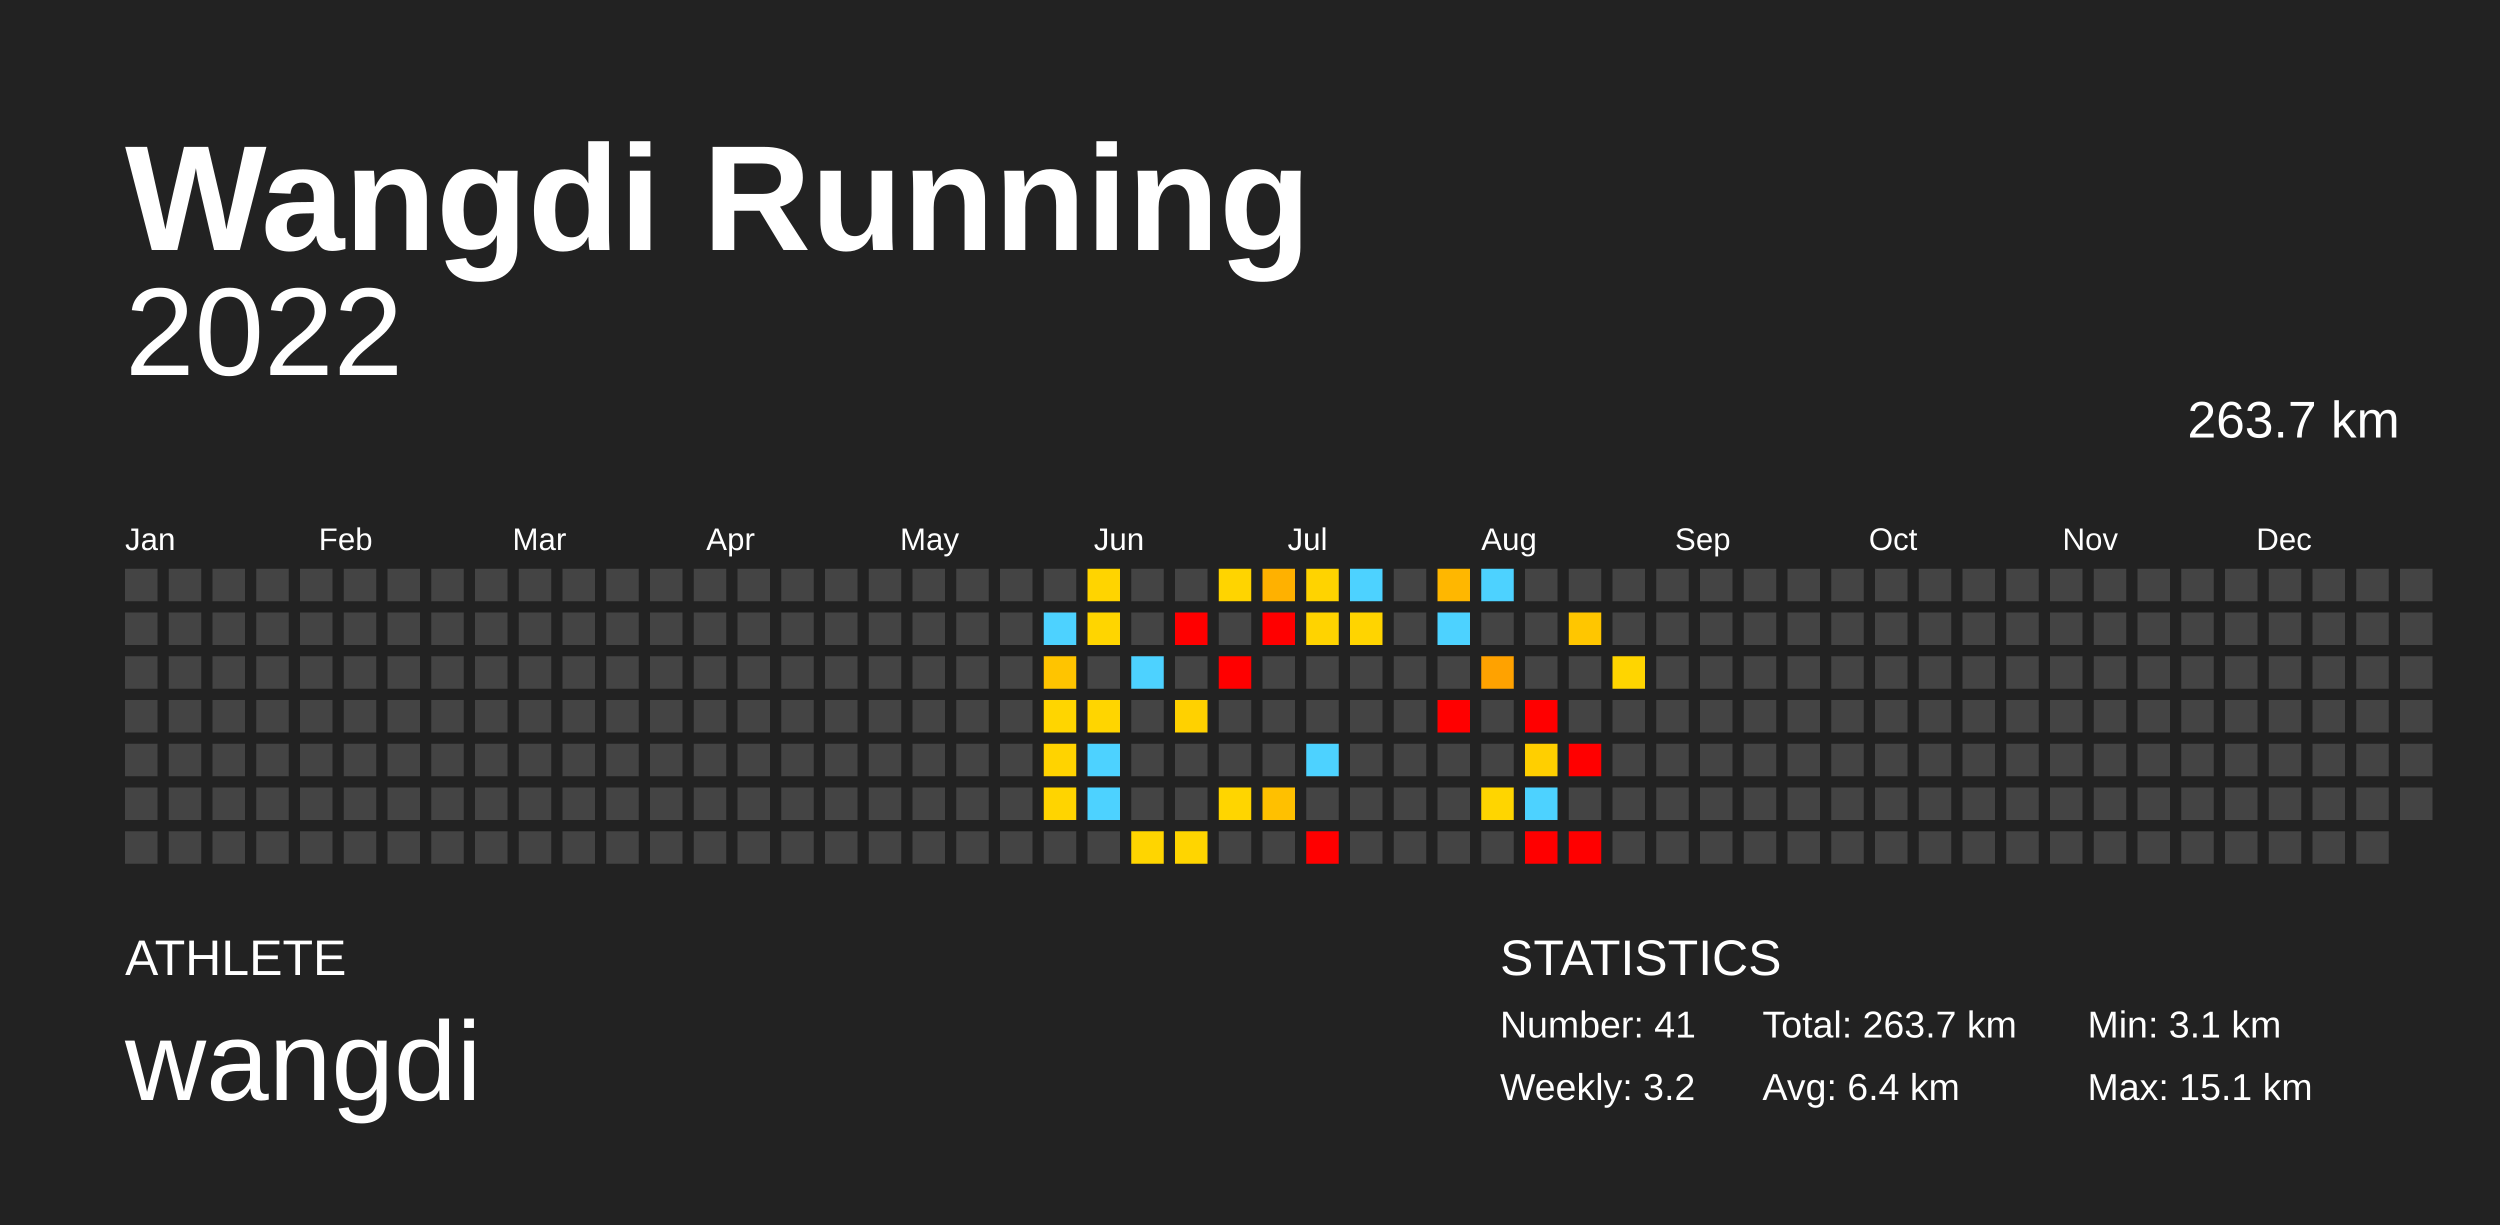
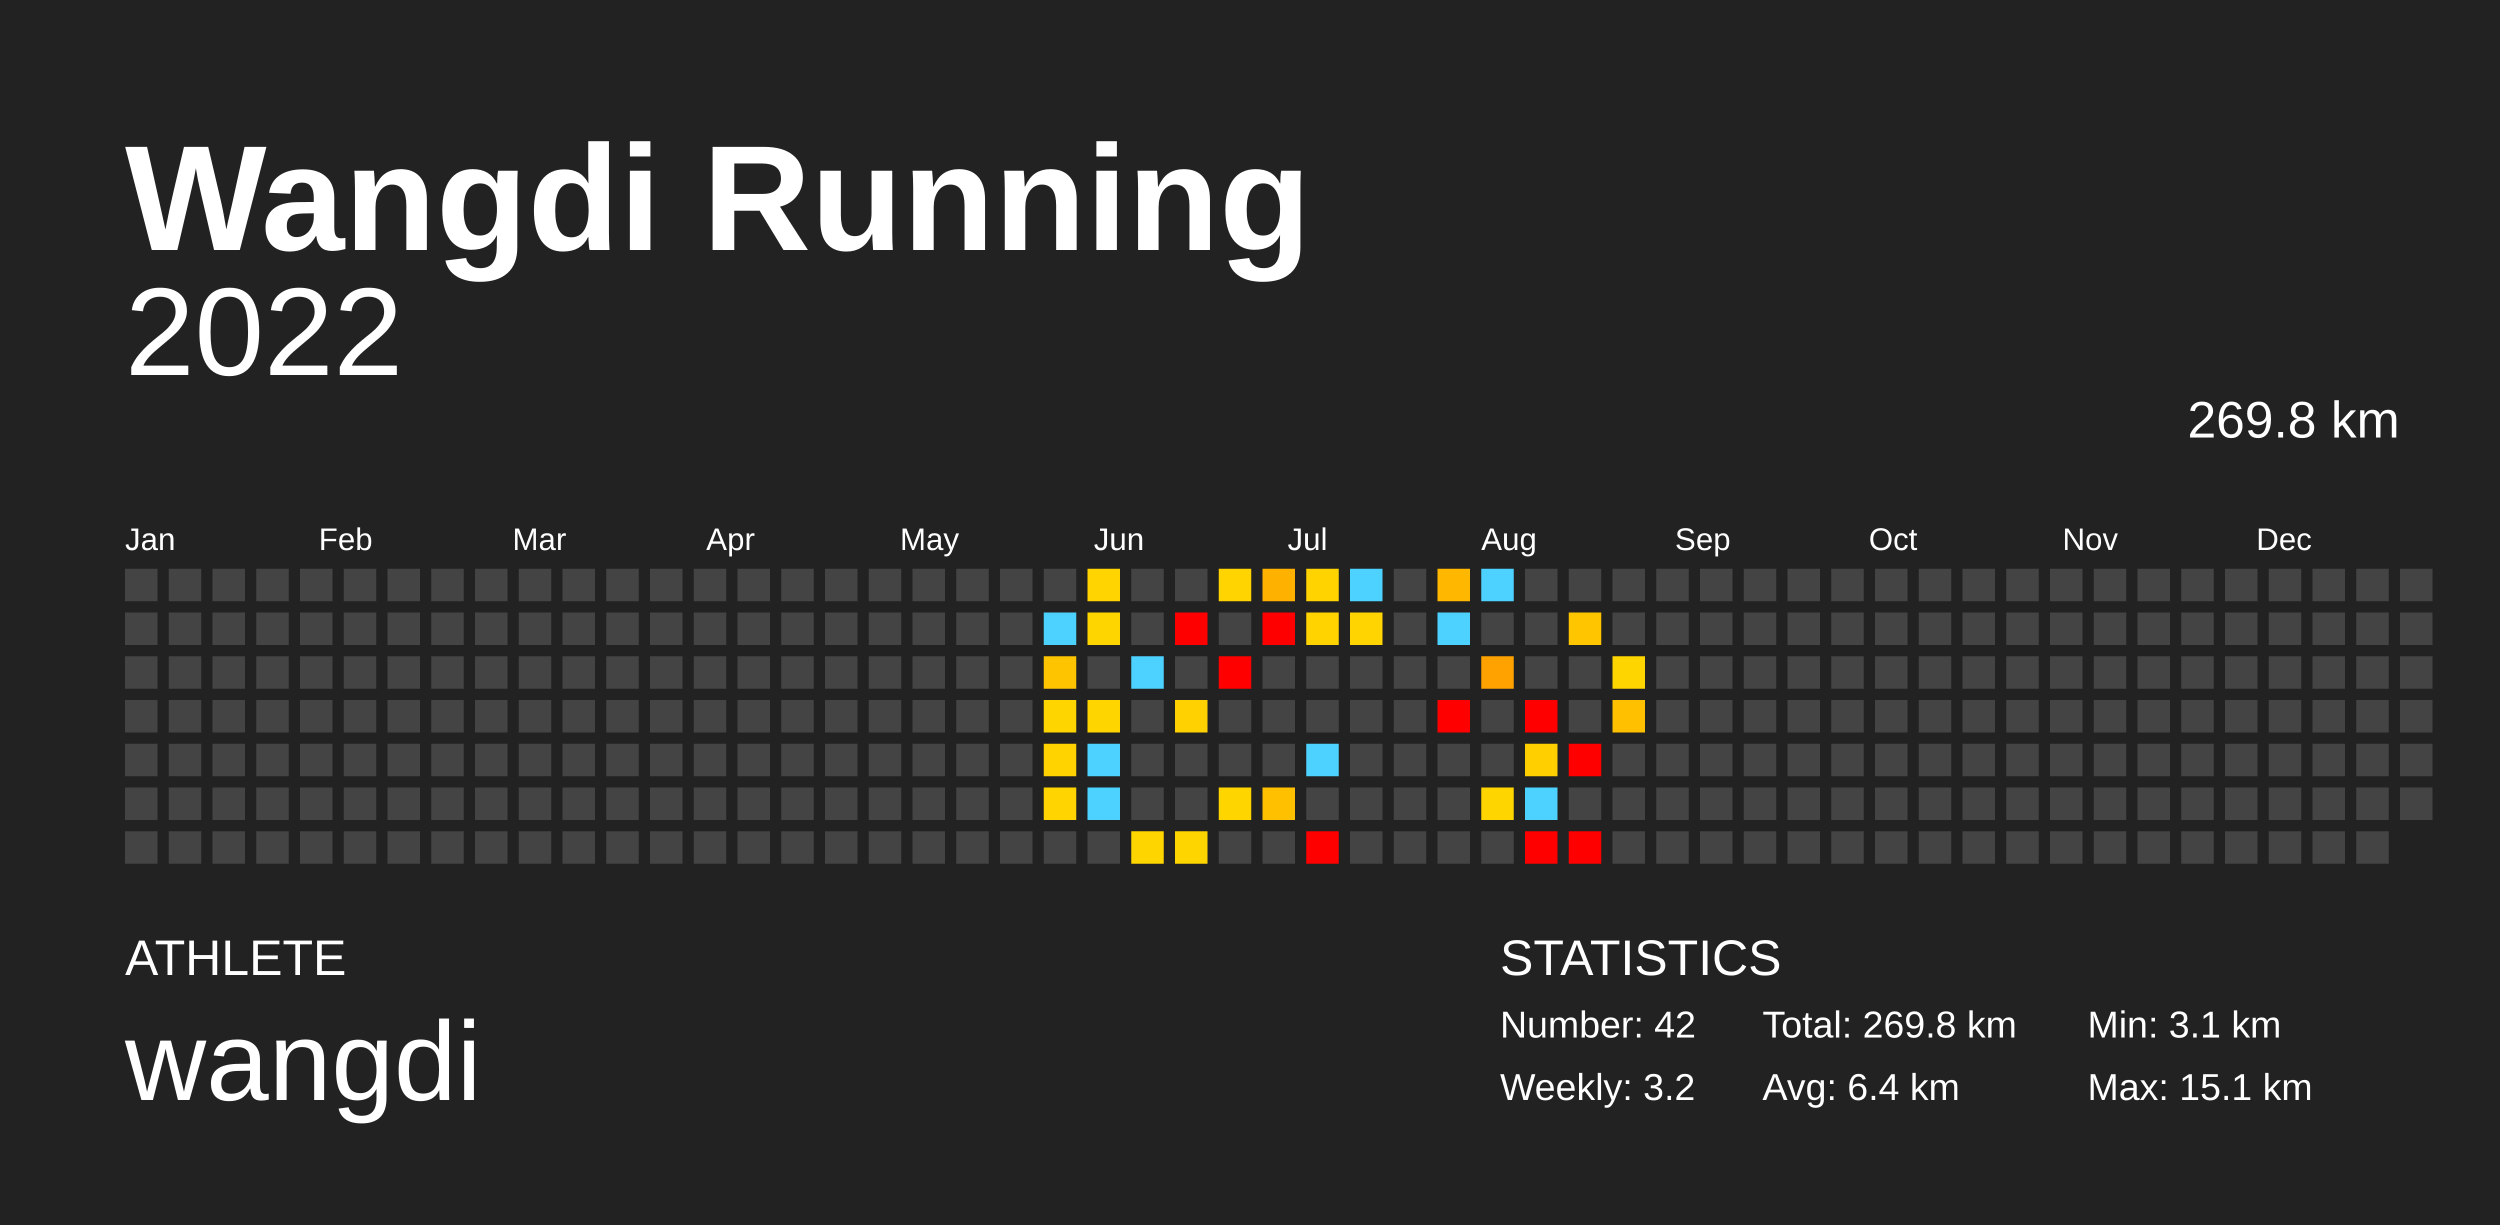
<svg xmlns="http://www.w3.org/2000/svg" baseProfile="full" height="98mm" version="1.1" viewBox="0,0,200,98" width="200mm">
  <defs />
  <rect fill="#222222" height="98" width="200" x="0" y="0" />
  <text fill="#FFFFFF" style="font-size:12px; font-family:Arial; font-weight:bold;" x="10" y="20">Wangdi Running</text>
  <text fill="#FFFFFF" style="font-size:4px; font-family:Arial" x="10" y="78">ATHLETE</text>
  <text fill="#FFFFFF" style="font-size:9px; font-family:Arial" x="10" y="88">wangdi</text>
  <text fill="#FFFFFF" style="font-size:4px; font-family:Arial" x="120" y="78">STATISTICS</text>
-   <text fill="#FFFFFF" style="font-size:3px; font-family:Arial" x="120" y="83">Number: 41</text>
+   <text fill="#FFFFFF" style="font-size:3px; font-family:Arial" x="120" y="83">Number: 42</text>
  <text fill="#FFFFFF" style="font-size:3px; font-family:Arial" x="120" y="88">Weekly: 3.2</text>
-   <text fill="#FFFFFF" style="font-size:3px; font-family:Arial" x="141" y="83">Total: 263.7 km</text>
+   <text fill="#FFFFFF" style="font-size:3px; font-family:Arial" x="141" y="83">Total: 269.8 km</text>
  <text fill="#FFFFFF" style="font-size:3px; font-family:Arial" x="141" y="88">Avg: 6.4 km</text>
  <text fill="#FFFFFF" style="font-size:3px; font-family:Arial" x="167" y="83">Min: 3.1 km</text>
  <text fill="#FFFFFF" style="font-size:3px; font-family:Arial" x="167" y="88">Max: 15.1 km</text>
  <text alignment-baseline="hanging" fill="#FFFFFF" style="font-size:10.0px; font-family:Arial;" x="10" y="30">2022</text>
-   <text alignment-baseline="hanging" fill="#FFFFFF" style="font-size:4.125px; font-family:Arial;" x="175" y="35">263.7 km</text>
+   <text alignment-baseline="hanging" fill="#FFFFFF" style="font-size:4.125px; font-family:Arial;" x="175" y="35">269.8 km</text>
  <text fill="#FFFFFF" style="font-size:2.5px; font-family:Arial" x="10.0" y="44">Jan</text>
  <text fill="#FFFFFF" style="font-size:2.5px; font-family:Arial" x="25.5" y="44">Feb</text>
  <text fill="#FFFFFF" style="font-size:2.5px; font-family:Arial" x="41.0" y="44">Mar</text>
  <text fill="#FFFFFF" style="font-size:2.5px; font-family:Arial" x="56.5" y="44">Apr</text>
  <text fill="#FFFFFF" style="font-size:2.5px; font-family:Arial" x="72.0" y="44">May</text>
  <text fill="#FFFFFF" style="font-size:2.5px; font-family:Arial" x="87.5" y="44">Jun</text>
  <text fill="#FFFFFF" style="font-size:2.5px; font-family:Arial" x="103.0" y="44">Jul</text>
  <text fill="#FFFFFF" style="font-size:2.5px; font-family:Arial" x="118.5" y="44">Aug</text>
  <text fill="#FFFFFF" style="font-size:2.5px; font-family:Arial" x="134.0" y="44">Sep</text>
  <text fill="#FFFFFF" style="font-size:2.5px; font-family:Arial" x="149.5" y="44">Oct</text>
  <text fill="#FFFFFF" style="font-size:2.5px; font-family:Arial" x="165.0" y="44">Nov</text>
  <text fill="#FFFFFF" style="font-size:2.5px; font-family:Arial" x="180.5" y="44">Dec</text>
  <rect fill="#444444" height="2.6" width="2.6" x="10.0" y="45.5" />
  <rect fill="#444444" height="2.6" width="2.6" x="10.0" y="49.0" />
  <rect fill="#444444" height="2.6" width="2.6" x="10.0" y="52.5" />
  <rect fill="#444444" height="2.6" width="2.6" x="10.0" y="56.0" />
  <rect fill="#444444" height="2.6" width="2.6" x="10.0" y="59.5" />
  <rect fill="#444444" height="2.6" width="2.6" x="10.0" y="63.0" />
  <rect fill="#444444" height="2.6" width="2.6" x="10.0" y="66.5" />
  <rect fill="#444444" height="2.6" width="2.6" x="13.5" y="45.5" />
  <rect fill="#444444" height="2.6" width="2.6" x="13.5" y="49.0" />
  <rect fill="#444444" height="2.6" width="2.6" x="13.5" y="52.5" />
  <rect fill="#444444" height="2.6" width="2.6" x="13.5" y="56.0" />
  <rect fill="#444444" height="2.6" width="2.6" x="13.5" y="59.5" />
  <rect fill="#444444" height="2.6" width="2.6" x="13.5" y="63.0" />
  <rect fill="#444444" height="2.6" width="2.6" x="13.5" y="66.5" />
  <rect fill="#444444" height="2.6" width="2.6" x="17.0" y="45.5" />
  <rect fill="#444444" height="2.6" width="2.6" x="17.0" y="49.0" />
  <rect fill="#444444" height="2.6" width="2.6" x="17.0" y="52.5" />
  <rect fill="#444444" height="2.6" width="2.6" x="17.0" y="56.0" />
  <rect fill="#444444" height="2.6" width="2.6" x="17.0" y="59.5" />
  <rect fill="#444444" height="2.6" width="2.6" x="17.0" y="63.0" />
  <rect fill="#444444" height="2.6" width="2.6" x="17.0" y="66.5" />
  <rect fill="#444444" height="2.6" width="2.6" x="20.5" y="45.5" />
  <rect fill="#444444" height="2.6" width="2.6" x="20.5" y="49.0" />
  <rect fill="#444444" height="2.6" width="2.6" x="20.5" y="52.5" />
  <rect fill="#444444" height="2.6" width="2.6" x="20.5" y="56.0" />
  <rect fill="#444444" height="2.6" width="2.6" x="20.5" y="59.5" />
  <rect fill="#444444" height="2.6" width="2.6" x="20.5" y="63.0" />
  <rect fill="#444444" height="2.6" width="2.6" x="20.5" y="66.5" />
  <rect fill="#444444" height="2.6" width="2.6" x="24.0" y="45.5" />
  <rect fill="#444444" height="2.6" width="2.6" x="24.0" y="49.0" />
  <rect fill="#444444" height="2.6" width="2.6" x="24.0" y="52.5" />
  <rect fill="#444444" height="2.6" width="2.6" x="24.0" y="56.0" />
  <rect fill="#444444" height="2.6" width="2.6" x="24.0" y="59.5" />
  <rect fill="#444444" height="2.6" width="2.6" x="24.0" y="63.0" />
  <rect fill="#444444" height="2.6" width="2.6" x="24.0" y="66.5" />
  <rect fill="#444444" height="2.6" width="2.6" x="27.5" y="45.5" />
  <rect fill="#444444" height="2.6" width="2.6" x="27.5" y="49.0" />
  <rect fill="#444444" height="2.6" width="2.6" x="27.5" y="52.5" />
  <rect fill="#444444" height="2.6" width="2.6" x="27.5" y="56.0" />
  <rect fill="#444444" height="2.6" width="2.6" x="27.5" y="59.5" />
  <rect fill="#444444" height="2.6" width="2.6" x="27.5" y="63.0" />
  <rect fill="#444444" height="2.6" width="2.6" x="27.5" y="66.5" />
  <rect fill="#444444" height="2.6" width="2.6" x="31.0" y="45.5" />
  <rect fill="#444444" height="2.6" width="2.6" x="31.0" y="49.0" />
  <rect fill="#444444" height="2.6" width="2.6" x="31.0" y="52.5" />
  <rect fill="#444444" height="2.6" width="2.6" x="31.0" y="56.0" />
  <rect fill="#444444" height="2.6" width="2.6" x="31.0" y="59.5" />
  <rect fill="#444444" height="2.6" width="2.6" x="31.0" y="63.0" />
  <rect fill="#444444" height="2.6" width="2.6" x="31.0" y="66.5" />
  <rect fill="#444444" height="2.6" width="2.6" x="34.5" y="45.5" />
  <rect fill="#444444" height="2.6" width="2.6" x="34.5" y="49.0" />
  <rect fill="#444444" height="2.6" width="2.6" x="34.5" y="52.5" />
  <rect fill="#444444" height="2.6" width="2.6" x="34.5" y="56.0" />
  <rect fill="#444444" height="2.6" width="2.6" x="34.5" y="59.5" />
  <rect fill="#444444" height="2.6" width="2.6" x="34.5" y="63.0" />
  <rect fill="#444444" height="2.6" width="2.6" x="34.5" y="66.5" />
  <rect fill="#444444" height="2.6" width="2.6" x="38.0" y="45.5" />
  <rect fill="#444444" height="2.6" width="2.6" x="38.0" y="49.0" />
  <rect fill="#444444" height="2.6" width="2.6" x="38.0" y="52.5" />
  <rect fill="#444444" height="2.6" width="2.6" x="38.0" y="56.0" />
  <rect fill="#444444" height="2.6" width="2.6" x="38.0" y="59.5" />
  <rect fill="#444444" height="2.6" width="2.6" x="38.0" y="63.0" />
  <rect fill="#444444" height="2.6" width="2.6" x="38.0" y="66.5" />
  <rect fill="#444444" height="2.6" width="2.6" x="41.5" y="45.5" />
  <rect fill="#444444" height="2.6" width="2.6" x="41.5" y="49.0" />
  <rect fill="#444444" height="2.6" width="2.6" x="41.5" y="52.5" />
  <rect fill="#444444" height="2.6" width="2.6" x="41.5" y="56.0" />
  <rect fill="#444444" height="2.6" width="2.6" x="41.5" y="59.5" />
  <rect fill="#444444" height="2.6" width="2.6" x="41.5" y="63.0" />
  <rect fill="#444444" height="2.6" width="2.6" x="41.5" y="66.5" />
  <rect fill="#444444" height="2.6" width="2.6" x="45.0" y="45.5" />
  <rect fill="#444444" height="2.6" width="2.6" x="45.0" y="49.0" />
  <rect fill="#444444" height="2.6" width="2.6" x="45.0" y="52.5" />
  <rect fill="#444444" height="2.6" width="2.6" x="45.0" y="56.0" />
  <rect fill="#444444" height="2.6" width="2.6" x="45.0" y="59.5" />
  <rect fill="#444444" height="2.6" width="2.6" x="45.0" y="63.0" />
  <rect fill="#444444" height="2.6" width="2.6" x="45.0" y="66.5" />
  <rect fill="#444444" height="2.6" width="2.6" x="48.5" y="45.5" />
  <rect fill="#444444" height="2.6" width="2.6" x="48.5" y="49.0" />
  <rect fill="#444444" height="2.6" width="2.6" x="48.5" y="52.5" />
  <rect fill="#444444" height="2.6" width="2.6" x="48.5" y="56.0" />
  <rect fill="#444444" height="2.6" width="2.6" x="48.5" y="59.5" />
  <rect fill="#444444" height="2.6" width="2.6" x="48.5" y="63.0" />
  <rect fill="#444444" height="2.6" width="2.6" x="48.5" y="66.5" />
  <rect fill="#444444" height="2.6" width="2.6" x="52.0" y="45.5" />
  <rect fill="#444444" height="2.6" width="2.6" x="52.0" y="49.0" />
  <rect fill="#444444" height="2.6" width="2.6" x="52.0" y="52.5" />
  <rect fill="#444444" height="2.6" width="2.6" x="52.0" y="56.0" />
  <rect fill="#444444" height="2.6" width="2.6" x="52.0" y="59.5" />
  <rect fill="#444444" height="2.6" width="2.6" x="52.0" y="63.0" />
  <rect fill="#444444" height="2.6" width="2.6" x="52.0" y="66.5" />
  <rect fill="#444444" height="2.6" width="2.6" x="55.5" y="45.5" />
  <rect fill="#444444" height="2.6" width="2.6" x="55.5" y="49.0" />
  <rect fill="#444444" height="2.6" width="2.6" x="55.5" y="52.5" />
  <rect fill="#444444" height="2.6" width="2.6" x="55.5" y="56.0" />
  <rect fill="#444444" height="2.6" width="2.6" x="55.5" y="59.5" />
  <rect fill="#444444" height="2.6" width="2.6" x="55.5" y="63.0" />
  <rect fill="#444444" height="2.6" width="2.6" x="55.5" y="66.5" />
  <rect fill="#444444" height="2.6" width="2.6" x="59.0" y="45.5" />
  <rect fill="#444444" height="2.6" width="2.6" x="59.0" y="49.0" />
  <rect fill="#444444" height="2.6" width="2.6" x="59.0" y="52.5" />
  <rect fill="#444444" height="2.6" width="2.6" x="59.0" y="56.0" />
  <rect fill="#444444" height="2.6" width="2.6" x="59.0" y="59.5" />
  <rect fill="#444444" height="2.6" width="2.6" x="59.0" y="63.0" />
  <rect fill="#444444" height="2.6" width="2.6" x="59.0" y="66.5" />
  <rect fill="#444444" height="2.6" width="2.6" x="62.5" y="45.5" />
  <rect fill="#444444" height="2.6" width="2.6" x="62.5" y="49.0" />
  <rect fill="#444444" height="2.6" width="2.6" x="62.5" y="52.5" />
  <rect fill="#444444" height="2.6" width="2.6" x="62.5" y="56.0" />
  <rect fill="#444444" height="2.6" width="2.6" x="62.5" y="59.5" />
  <rect fill="#444444" height="2.6" width="2.6" x="62.5" y="63.0" />
  <rect fill="#444444" height="2.6" width="2.6" x="62.5" y="66.5" />
  <rect fill="#444444" height="2.6" width="2.6" x="66.0" y="45.5" />
  <rect fill="#444444" height="2.6" width="2.6" x="66.0" y="49.0" />
  <rect fill="#444444" height="2.6" width="2.6" x="66.0" y="52.5" />
  <rect fill="#444444" height="2.6" width="2.6" x="66.0" y="56.0" />
  <rect fill="#444444" height="2.6" width="2.6" x="66.0" y="59.5" />
  <rect fill="#444444" height="2.6" width="2.6" x="66.0" y="63.0" />
  <rect fill="#444444" height="2.6" width="2.6" x="66.0" y="66.5" />
  <rect fill="#444444" height="2.6" width="2.6" x="69.5" y="45.5" />
  <rect fill="#444444" height="2.6" width="2.6" x="69.5" y="49.0" />
  <rect fill="#444444" height="2.6" width="2.6" x="69.5" y="52.5" />
  <rect fill="#444444" height="2.6" width="2.6" x="69.5" y="56.0" />
  <rect fill="#444444" height="2.6" width="2.6" x="69.5" y="59.5" />
  <rect fill="#444444" height="2.6" width="2.6" x="69.5" y="63.0" />
  <rect fill="#444444" height="2.6" width="2.6" x="69.5" y="66.5" />
  <rect fill="#444444" height="2.6" width="2.6" x="73.0" y="45.5" />
  <rect fill="#444444" height="2.6" width="2.6" x="73.0" y="49.0" />
  <rect fill="#444444" height="2.6" width="2.6" x="73.0" y="52.5" />
  <rect fill="#444444" height="2.6" width="2.6" x="73.0" y="56.0" />
  <rect fill="#444444" height="2.6" width="2.6" x="73.0" y="59.5" />
  <rect fill="#444444" height="2.6" width="2.6" x="73.0" y="63.0" />
  <rect fill="#444444" height="2.6" width="2.6" x="73.0" y="66.5" />
  <rect fill="#444444" height="2.6" width="2.6" x="76.5" y="45.5" />
  <rect fill="#444444" height="2.6" width="2.6" x="76.5" y="49.0" />
  <rect fill="#444444" height="2.6" width="2.6" x="76.5" y="52.5" />
  <rect fill="#444444" height="2.6" width="2.6" x="76.5" y="56.0" />
  <rect fill="#444444" height="2.6" width="2.6" x="76.5" y="59.5" />
  <rect fill="#444444" height="2.6" width="2.6" x="76.5" y="63.0" />
  <rect fill="#444444" height="2.6" width="2.6" x="76.5" y="66.5" />
  <rect fill="#444444" height="2.6" width="2.6" x="80.0" y="45.5" />
  <rect fill="#444444" height="2.6" width="2.6" x="80.0" y="49.0" />
  <rect fill="#444444" height="2.6" width="2.6" x="80.0" y="52.5" />
  <rect fill="#444444" height="2.6" width="2.6" x="80.0" y="56.0" />
  <rect fill="#444444" height="2.6" width="2.6" x="80.0" y="59.5" />
  <rect fill="#444444" height="2.6" width="2.6" x="80.0" y="63.0" />
  <rect fill="#444444" height="2.6" width="2.6" x="80.0" y="66.5" />
  <rect fill="#444444" height="2.6" width="2.6" x="83.5" y="45.5" />
  <rect fill="#4dd2ff" height="2.6" width="2.6" x="83.5" y="49.0" />
  <rect fill="#ffc400" height="2.6" width="2.6" x="83.5" y="52.5" />
  <rect fill="#ffd500" height="2.6" width="2.6" x="83.5" y="56.0" />
  <rect fill="#ffd300" height="2.6" width="2.6" x="83.5" y="59.5" />
  <rect fill="#ffd400" height="2.6" width="2.6" x="83.5" y="63.0" />
  <rect fill="#444444" height="2.6" width="2.6" x="83.5" y="66.5" />
  <rect fill="#ffd400" height="2.6" width="2.6" x="87.0" y="45.5" />
  <rect fill="#ffd500" height="2.6" width="2.6" x="87.0" y="49.0" />
  <rect fill="#444444" height="2.6" width="2.6" x="87.0" y="52.5" />
  <rect fill="#ffd500" height="2.6" width="2.6" x="87.0" y="56.0" />
  <rect fill="#4dd2ff" height="2.6" width="2.6" x="87.0" y="59.5" />
  <rect fill="#4dd2ff" height="2.6" width="2.6" x="87.0" y="63.0" />
  <rect fill="#444444" height="2.6" width="2.6" x="87.0" y="66.5" />
  <rect fill="#444444" height="2.6" width="2.6" x="90.5" y="45.5" />
  <rect fill="#444444" height="2.6" width="2.6" x="90.5" y="49.0" />
  <rect fill="#4dd2ff" height="2.6" width="2.6" x="90.5" y="52.5" />
  <rect fill="#444444" height="2.6" width="2.6" x="90.5" y="56.0" />
  <rect fill="#444444" height="2.6" width="2.6" x="90.5" y="59.5" />
  <rect fill="#444444" height="2.6" width="2.6" x="90.5" y="63.0" />
  <rect fill="#ffd500" height="2.6" width="2.6" x="90.5" y="66.5" />
  <rect fill="#444444" height="2.6" width="2.6" x="94.0" y="45.5" />
  <rect fill="red" height="2.6" width="2.6" x="94.0" y="49.0" />
  <rect fill="#444444" height="2.6" width="2.6" x="94.0" y="52.5" />
  <rect fill="#ffd100" height="2.6" width="2.6" x="94.0" y="56.0" />
  <rect fill="#444444" height="2.6" width="2.6" x="94.0" y="59.5" />
  <rect fill="#444444" height="2.6" width="2.6" x="94.0" y="63.0" />
  <rect fill="#ffd500" height="2.6" width="2.6" x="94.0" y="66.5" />
  <rect fill="#ffd400" height="2.6" width="2.6" x="97.5" y="45.5" />
  <rect fill="#444444" height="2.6" width="2.6" x="97.5" y="49.0" />
  <rect fill="red" height="2.6" width="2.6" x="97.5" y="52.5" />
  <rect fill="#444444" height="2.6" width="2.6" x="97.5" y="56.0" />
  <rect fill="#444444" height="2.6" width="2.6" x="97.5" y="59.5" />
  <rect fill="#ffd500" height="2.6" width="2.6" x="97.5" y="63.0" />
  <rect fill="#444444" height="2.6" width="2.6" x="97.5" y="66.5" />
  <rect fill="#ffb100" height="2.6" width="2.6" x="101.0" y="45.5" />
  <rect fill="red" height="2.6" width="2.6" x="101.0" y="49.0" />
  <rect fill="#444444" height="2.6" width="2.6" x="101.0" y="52.5" />
  <rect fill="#444444" height="2.6" width="2.6" x="101.0" y="56.0" />
  <rect fill="#444444" height="2.6" width="2.6" x="101.0" y="59.5" />
  <rect fill="#ffc000" height="2.6" width="2.6" x="101.0" y="63.0" />
  <rect fill="#444444" height="2.6" width="2.6" x="101.0" y="66.5" />
  <rect fill="#ffd300" height="2.6" width="2.6" x="104.5" y="45.5" />
  <rect fill="#ffd300" height="2.6" width="2.6" x="104.5" y="49.0" />
  <rect fill="#444444" height="2.6" width="2.6" x="104.5" y="52.5" />
  <rect fill="#444444" height="2.6" width="2.6" x="104.5" y="56.0" />
  <rect fill="#4dd2ff" height="2.6" width="2.6" x="104.5" y="59.5" />
  <rect fill="#444444" height="2.6" width="2.6" x="104.5" y="63.0" />
  <rect fill="red" height="2.6" width="2.6" x="104.5" y="66.5" />
  <rect fill="#4dd2ff" height="2.6" width="2.6" x="108.0" y="45.5" />
  <rect fill="#ffd400" height="2.6" width="2.6" x="108.0" y="49.0" />
  <rect fill="#444444" height="2.6" width="2.6" x="108.0" y="52.5" />
  <rect fill="#444444" height="2.6" width="2.6" x="108.0" y="56.0" />
  <rect fill="#444444" height="2.6" width="2.6" x="108.0" y="59.5" />
  <rect fill="#444444" height="2.6" width="2.6" x="108.0" y="63.0" />
  <rect fill="#444444" height="2.6" width="2.6" x="108.0" y="66.5" />
  <rect fill="#444444" height="2.6" width="2.6" x="111.5" y="45.5" />
  <rect fill="#444444" height="2.6" width="2.6" x="111.5" y="49.0" />
  <rect fill="#444444" height="2.6" width="2.6" x="111.5" y="52.5" />
  <rect fill="#444444" height="2.6" width="2.6" x="111.5" y="56.0" />
  <rect fill="#444444" height="2.6" width="2.6" x="111.5" y="59.5" />
  <rect fill="#444444" height="2.6" width="2.6" x="111.5" y="63.0" />
  <rect fill="#444444" height="2.6" width="2.6" x="111.5" y="66.5" />
  <rect fill="#ffb700" height="2.6" width="2.6" x="115.0" y="45.5" />
  <rect fill="#4dd2ff" height="2.6" width="2.6" x="115.0" y="49.0" />
  <rect fill="#444444" height="2.6" width="2.6" x="115.0" y="52.5" />
  <rect fill="red" height="2.6" width="2.6" x="115.0" y="56.0" />
  <rect fill="#444444" height="2.6" width="2.6" x="115.0" y="59.5" />
  <rect fill="#444444" height="2.6" width="2.6" x="115.0" y="63.0" />
  <rect fill="#444444" height="2.6" width="2.6" x="115.0" y="66.5" />
  <rect fill="#4dd2ff" height="2.6" width="2.6" x="118.5" y="45.5" />
  <rect fill="#444444" height="2.6" width="2.6" x="118.5" y="49.0" />
  <rect fill="#ffa200" height="2.6" width="2.6" x="118.5" y="52.5" />
  <rect fill="#444444" height="2.6" width="2.6" x="118.5" y="56.0" />
  <rect fill="#444444" height="2.6" width="2.6" x="118.5" y="59.5" />
  <rect fill="#ffd500" height="2.6" width="2.6" x="118.5" y="63.0" />
  <rect fill="#444444" height="2.6" width="2.6" x="118.5" y="66.5" />
  <rect fill="#444444" height="2.6" width="2.6" x="122.0" y="45.5" />
  <rect fill="#444444" height="2.6" width="2.6" x="122.0" y="49.0" />
  <rect fill="#444444" height="2.6" width="2.6" x="122.0" y="52.5" />
  <rect fill="red" height="2.6" width="2.6" x="122.0" y="56.0" />
  <rect fill="#ffcf00" height="2.6" width="2.6" x="122.0" y="59.5" />
  <rect fill="#4dd2ff" height="2.6" width="2.6" x="122.0" y="63.0" />
  <rect fill="red" height="2.6" width="2.6" x="122.0" y="66.5" />
  <rect fill="#444444" height="2.6" width="2.6" x="125.5" y="45.5" />
  <rect fill="#ffc600" height="2.6" width="2.6" x="125.5" y="49.0" />
  <rect fill="#444444" height="2.6" width="2.6" x="125.5" y="52.5" />
  <rect fill="#444444" height="2.6" width="2.6" x="125.5" y="56.0" />
  <rect fill="red" height="2.6" width="2.6" x="125.5" y="59.5" />
  <rect fill="#444444" height="2.6" width="2.6" x="125.5" y="63.0" />
  <rect fill="red" height="2.6" width="2.6" x="125.5" y="66.5" />
  <rect fill="#444444" height="2.6" width="2.6" x="129.0" y="45.5" />
  <rect fill="#444444" height="2.6" width="2.6" x="129.0" y="49.0" />
  <rect fill="#ffd500" height="2.6" width="2.6" x="129.0" y="52.5" />
-   <rect fill="#444444" height="2.6" width="2.6" x="129.0" y="56.0" />
+   <rect fill="#ffc000" height="2.6" width="2.6" x="129.0" y="56.0" />
  <rect fill="#444444" height="2.6" width="2.6" x="129.0" y="59.5" />
  <rect fill="#444444" height="2.6" width="2.6" x="129.0" y="63.0" />
  <rect fill="#444444" height="2.6" width="2.6" x="129.0" y="66.5" />
  <rect fill="#444444" height="2.6" width="2.6" x="132.5" y="45.5" />
  <rect fill="#444444" height="2.6" width="2.6" x="132.5" y="49.0" />
  <rect fill="#444444" height="2.6" width="2.6" x="132.5" y="52.5" />
  <rect fill="#444444" height="2.6" width="2.6" x="132.5" y="56.0" />
  <rect fill="#444444" height="2.6" width="2.6" x="132.5" y="59.5" />
  <rect fill="#444444" height="2.6" width="2.6" x="132.5" y="63.0" />
  <rect fill="#444444" height="2.6" width="2.6" x="132.5" y="66.5" />
  <rect fill="#444444" height="2.6" width="2.6" x="136.0" y="45.5" />
  <rect fill="#444444" height="2.6" width="2.6" x="136.0" y="49.0" />
  <rect fill="#444444" height="2.6" width="2.6" x="136.0" y="52.5" />
  <rect fill="#444444" height="2.6" width="2.6" x="136.0" y="56.0" />
  <rect fill="#444444" height="2.6" width="2.6" x="136.0" y="59.5" />
  <rect fill="#444444" height="2.6" width="2.6" x="136.0" y="63.0" />
  <rect fill="#444444" height="2.6" width="2.6" x="136.0" y="66.5" />
  <rect fill="#444444" height="2.6" width="2.6" x="139.5" y="45.5" />
  <rect fill="#444444" height="2.6" width="2.6" x="139.5" y="49.0" />
  <rect fill="#444444" height="2.6" width="2.6" x="139.5" y="52.5" />
  <rect fill="#444444" height="2.6" width="2.6" x="139.5" y="56.0" />
  <rect fill="#444444" height="2.6" width="2.6" x="139.5" y="59.5" />
  <rect fill="#444444" height="2.6" width="2.6" x="139.5" y="63.0" />
  <rect fill="#444444" height="2.6" width="2.6" x="139.5" y="66.5" />
  <rect fill="#444444" height="2.6" width="2.6" x="143.0" y="45.5" />
  <rect fill="#444444" height="2.6" width="2.6" x="143.0" y="49.0" />
  <rect fill="#444444" height="2.6" width="2.6" x="143.0" y="52.5" />
  <rect fill="#444444" height="2.6" width="2.6" x="143.0" y="56.0" />
  <rect fill="#444444" height="2.6" width="2.6" x="143.0" y="59.5" />
  <rect fill="#444444" height="2.6" width="2.6" x="143.0" y="63.0" />
  <rect fill="#444444" height="2.6" width="2.6" x="143.0" y="66.5" />
  <rect fill="#444444" height="2.6" width="2.6" x="146.5" y="45.5" />
  <rect fill="#444444" height="2.6" width="2.6" x="146.5" y="49.0" />
  <rect fill="#444444" height="2.6" width="2.6" x="146.5" y="52.5" />
  <rect fill="#444444" height="2.6" width="2.6" x="146.5" y="56.0" />
  <rect fill="#444444" height="2.6" width="2.6" x="146.5" y="59.5" />
  <rect fill="#444444" height="2.6" width="2.6" x="146.5" y="63.0" />
  <rect fill="#444444" height="2.6" width="2.6" x="146.5" y="66.5" />
  <rect fill="#444444" height="2.6" width="2.6" x="150.0" y="45.5" />
  <rect fill="#444444" height="2.6" width="2.6" x="150.0" y="49.0" />
  <rect fill="#444444" height="2.6" width="2.6" x="150.0" y="52.5" />
  <rect fill="#444444" height="2.6" width="2.6" x="150.0" y="56.0" />
  <rect fill="#444444" height="2.6" width="2.6" x="150.0" y="59.5" />
  <rect fill="#444444" height="2.6" width="2.6" x="150.0" y="63.0" />
  <rect fill="#444444" height="2.6" width="2.6" x="150.0" y="66.5" />
  <rect fill="#444444" height="2.6" width="2.6" x="153.5" y="45.5" />
  <rect fill="#444444" height="2.6" width="2.6" x="153.5" y="49.0" />
  <rect fill="#444444" height="2.6" width="2.6" x="153.5" y="52.5" />
  <rect fill="#444444" height="2.6" width="2.6" x="153.5" y="56.0" />
  <rect fill="#444444" height="2.6" width="2.6" x="153.5" y="59.5" />
  <rect fill="#444444" height="2.6" width="2.6" x="153.5" y="63.0" />
  <rect fill="#444444" height="2.6" width="2.6" x="153.5" y="66.5" />
  <rect fill="#444444" height="2.6" width="2.6" x="157.0" y="45.5" />
  <rect fill="#444444" height="2.6" width="2.6" x="157.0" y="49.0" />
  <rect fill="#444444" height="2.6" width="2.6" x="157.0" y="52.5" />
  <rect fill="#444444" height="2.6" width="2.6" x="157.0" y="56.0" />
  <rect fill="#444444" height="2.6" width="2.6" x="157.0" y="59.5" />
  <rect fill="#444444" height="2.6" width="2.6" x="157.0" y="63.0" />
  <rect fill="#444444" height="2.6" width="2.6" x="157.0" y="66.5" />
  <rect fill="#444444" height="2.6" width="2.6" x="160.5" y="45.5" />
  <rect fill="#444444" height="2.6" width="2.6" x="160.5" y="49.0" />
  <rect fill="#444444" height="2.6" width="2.6" x="160.5" y="52.5" />
  <rect fill="#444444" height="2.6" width="2.6" x="160.5" y="56.0" />
  <rect fill="#444444" height="2.6" width="2.6" x="160.5" y="59.5" />
  <rect fill="#444444" height="2.6" width="2.6" x="160.5" y="63.0" />
  <rect fill="#444444" height="2.6" width="2.6" x="160.5" y="66.5" />
  <rect fill="#444444" height="2.6" width="2.6" x="164.0" y="45.5" />
  <rect fill="#444444" height="2.6" width="2.6" x="164.0" y="49.0" />
  <rect fill="#444444" height="2.6" width="2.6" x="164.0" y="52.5" />
  <rect fill="#444444" height="2.6" width="2.6" x="164.0" y="56.0" />
  <rect fill="#444444" height="2.6" width="2.6" x="164.0" y="59.5" />
  <rect fill="#444444" height="2.6" width="2.6" x="164.0" y="63.0" />
  <rect fill="#444444" height="2.6" width="2.6" x="164.0" y="66.5" />
  <rect fill="#444444" height="2.6" width="2.6" x="167.5" y="45.5" />
  <rect fill="#444444" height="2.6" width="2.6" x="167.5" y="49.0" />
  <rect fill="#444444" height="2.6" width="2.6" x="167.5" y="52.5" />
  <rect fill="#444444" height="2.6" width="2.6" x="167.5" y="56.0" />
  <rect fill="#444444" height="2.6" width="2.6" x="167.5" y="59.5" />
  <rect fill="#444444" height="2.6" width="2.6" x="167.5" y="63.0" />
  <rect fill="#444444" height="2.6" width="2.6" x="167.5" y="66.5" />
  <rect fill="#444444" height="2.6" width="2.6" x="171.0" y="45.5" />
  <rect fill="#444444" height="2.6" width="2.6" x="171.0" y="49.0" />
  <rect fill="#444444" height="2.6" width="2.6" x="171.0" y="52.5" />
  <rect fill="#444444" height="2.6" width="2.6" x="171.0" y="56.0" />
  <rect fill="#444444" height="2.6" width="2.6" x="171.0" y="59.5" />
  <rect fill="#444444" height="2.6" width="2.6" x="171.0" y="63.0" />
  <rect fill="#444444" height="2.6" width="2.6" x="171.0" y="66.5" />
  <rect fill="#444444" height="2.6" width="2.6" x="174.5" y="45.5" />
  <rect fill="#444444" height="2.6" width="2.6" x="174.5" y="49.0" />
  <rect fill="#444444" height="2.6" width="2.6" x="174.5" y="52.5" />
  <rect fill="#444444" height="2.6" width="2.6" x="174.5" y="56.0" />
  <rect fill="#444444" height="2.6" width="2.6" x="174.5" y="59.5" />
  <rect fill="#444444" height="2.6" width="2.6" x="174.5" y="63.0" />
  <rect fill="#444444" height="2.6" width="2.6" x="174.5" y="66.5" />
  <rect fill="#444444" height="2.6" width="2.6" x="178.0" y="45.5" />
  <rect fill="#444444" height="2.6" width="2.6" x="178.0" y="49.0" />
  <rect fill="#444444" height="2.6" width="2.6" x="178.0" y="52.5" />
  <rect fill="#444444" height="2.6" width="2.6" x="178.0" y="56.0" />
  <rect fill="#444444" height="2.6" width="2.6" x="178.0" y="59.5" />
  <rect fill="#444444" height="2.6" width="2.6" x="178.0" y="63.0" />
  <rect fill="#444444" height="2.6" width="2.6" x="178.0" y="66.5" />
  <rect fill="#444444" height="2.6" width="2.6" x="181.5" y="45.5" />
  <rect fill="#444444" height="2.6" width="2.6" x="181.5" y="49.0" />
  <rect fill="#444444" height="2.6" width="2.6" x="181.5" y="52.5" />
  <rect fill="#444444" height="2.6" width="2.6" x="181.5" y="56.0" />
  <rect fill="#444444" height="2.6" width="2.6" x="181.5" y="59.5" />
  <rect fill="#444444" height="2.6" width="2.6" x="181.5" y="63.0" />
  <rect fill="#444444" height="2.6" width="2.6" x="181.5" y="66.5" />
  <rect fill="#444444" height="2.6" width="2.6" x="185.0" y="45.5" />
  <rect fill="#444444" height="2.6" width="2.6" x="185.0" y="49.0" />
  <rect fill="#444444" height="2.6" width="2.6" x="185.0" y="52.5" />
  <rect fill="#444444" height="2.6" width="2.6" x="185.0" y="56.0" />
  <rect fill="#444444" height="2.6" width="2.6" x="185.0" y="59.5" />
  <rect fill="#444444" height="2.6" width="2.6" x="185.0" y="63.0" />
  <rect fill="#444444" height="2.6" width="2.6" x="185.0" y="66.5" />
  <rect fill="#444444" height="2.6" width="2.6" x="188.5" y="45.5" />
  <rect fill="#444444" height="2.6" width="2.6" x="188.5" y="49.0" />
  <rect fill="#444444" height="2.6" width="2.6" x="188.5" y="52.5" />
  <rect fill="#444444" height="2.6" width="2.6" x="188.5" y="56.0" />
  <rect fill="#444444" height="2.6" width="2.6" x="188.5" y="59.5" />
  <rect fill="#444444" height="2.6" width="2.6" x="188.5" y="63.0" />
  <rect fill="#444444" height="2.6" width="2.6" x="188.5" y="66.5" />
  <rect fill="#444444" height="2.6" width="2.6" x="192.0" y="45.5" />
  <rect fill="#444444" height="2.6" width="2.6" x="192.0" y="49.0" />
  <rect fill="#444444" height="2.6" width="2.6" x="192.0" y="52.5" />
  <rect fill="#444444" height="2.6" width="2.6" x="192.0" y="56.0" />
  <rect fill="#444444" height="2.6" width="2.6" x="192.0" y="59.5" />
  <rect fill="#444444" height="2.6" width="2.6" x="192.0" y="63.0" />
</svg>
